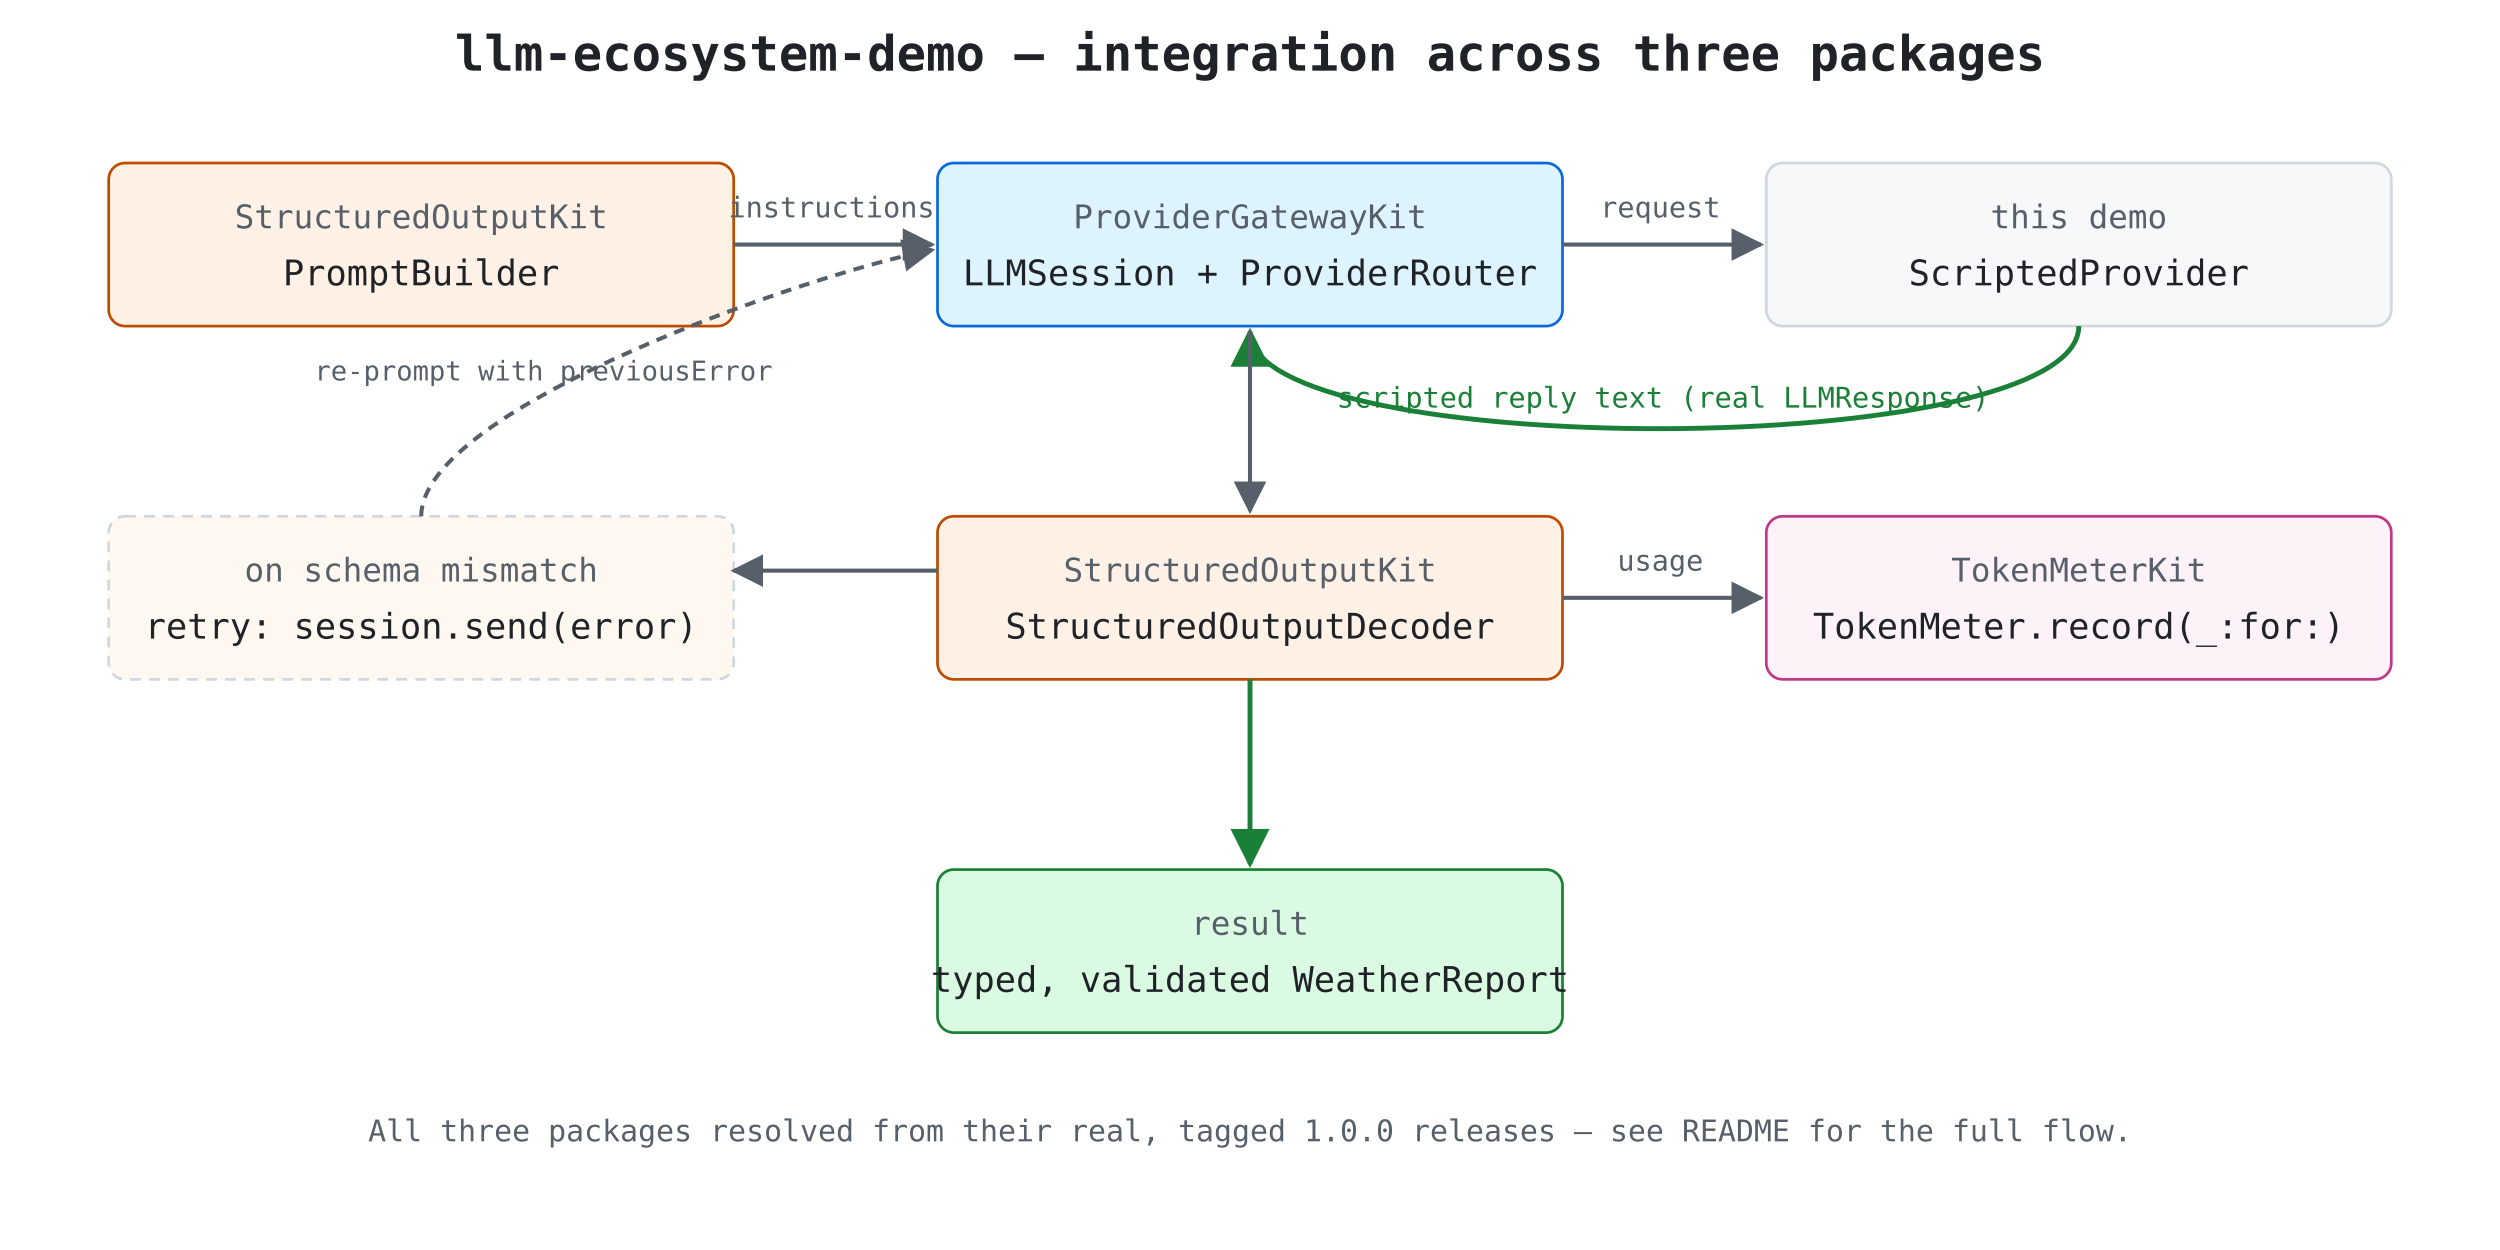
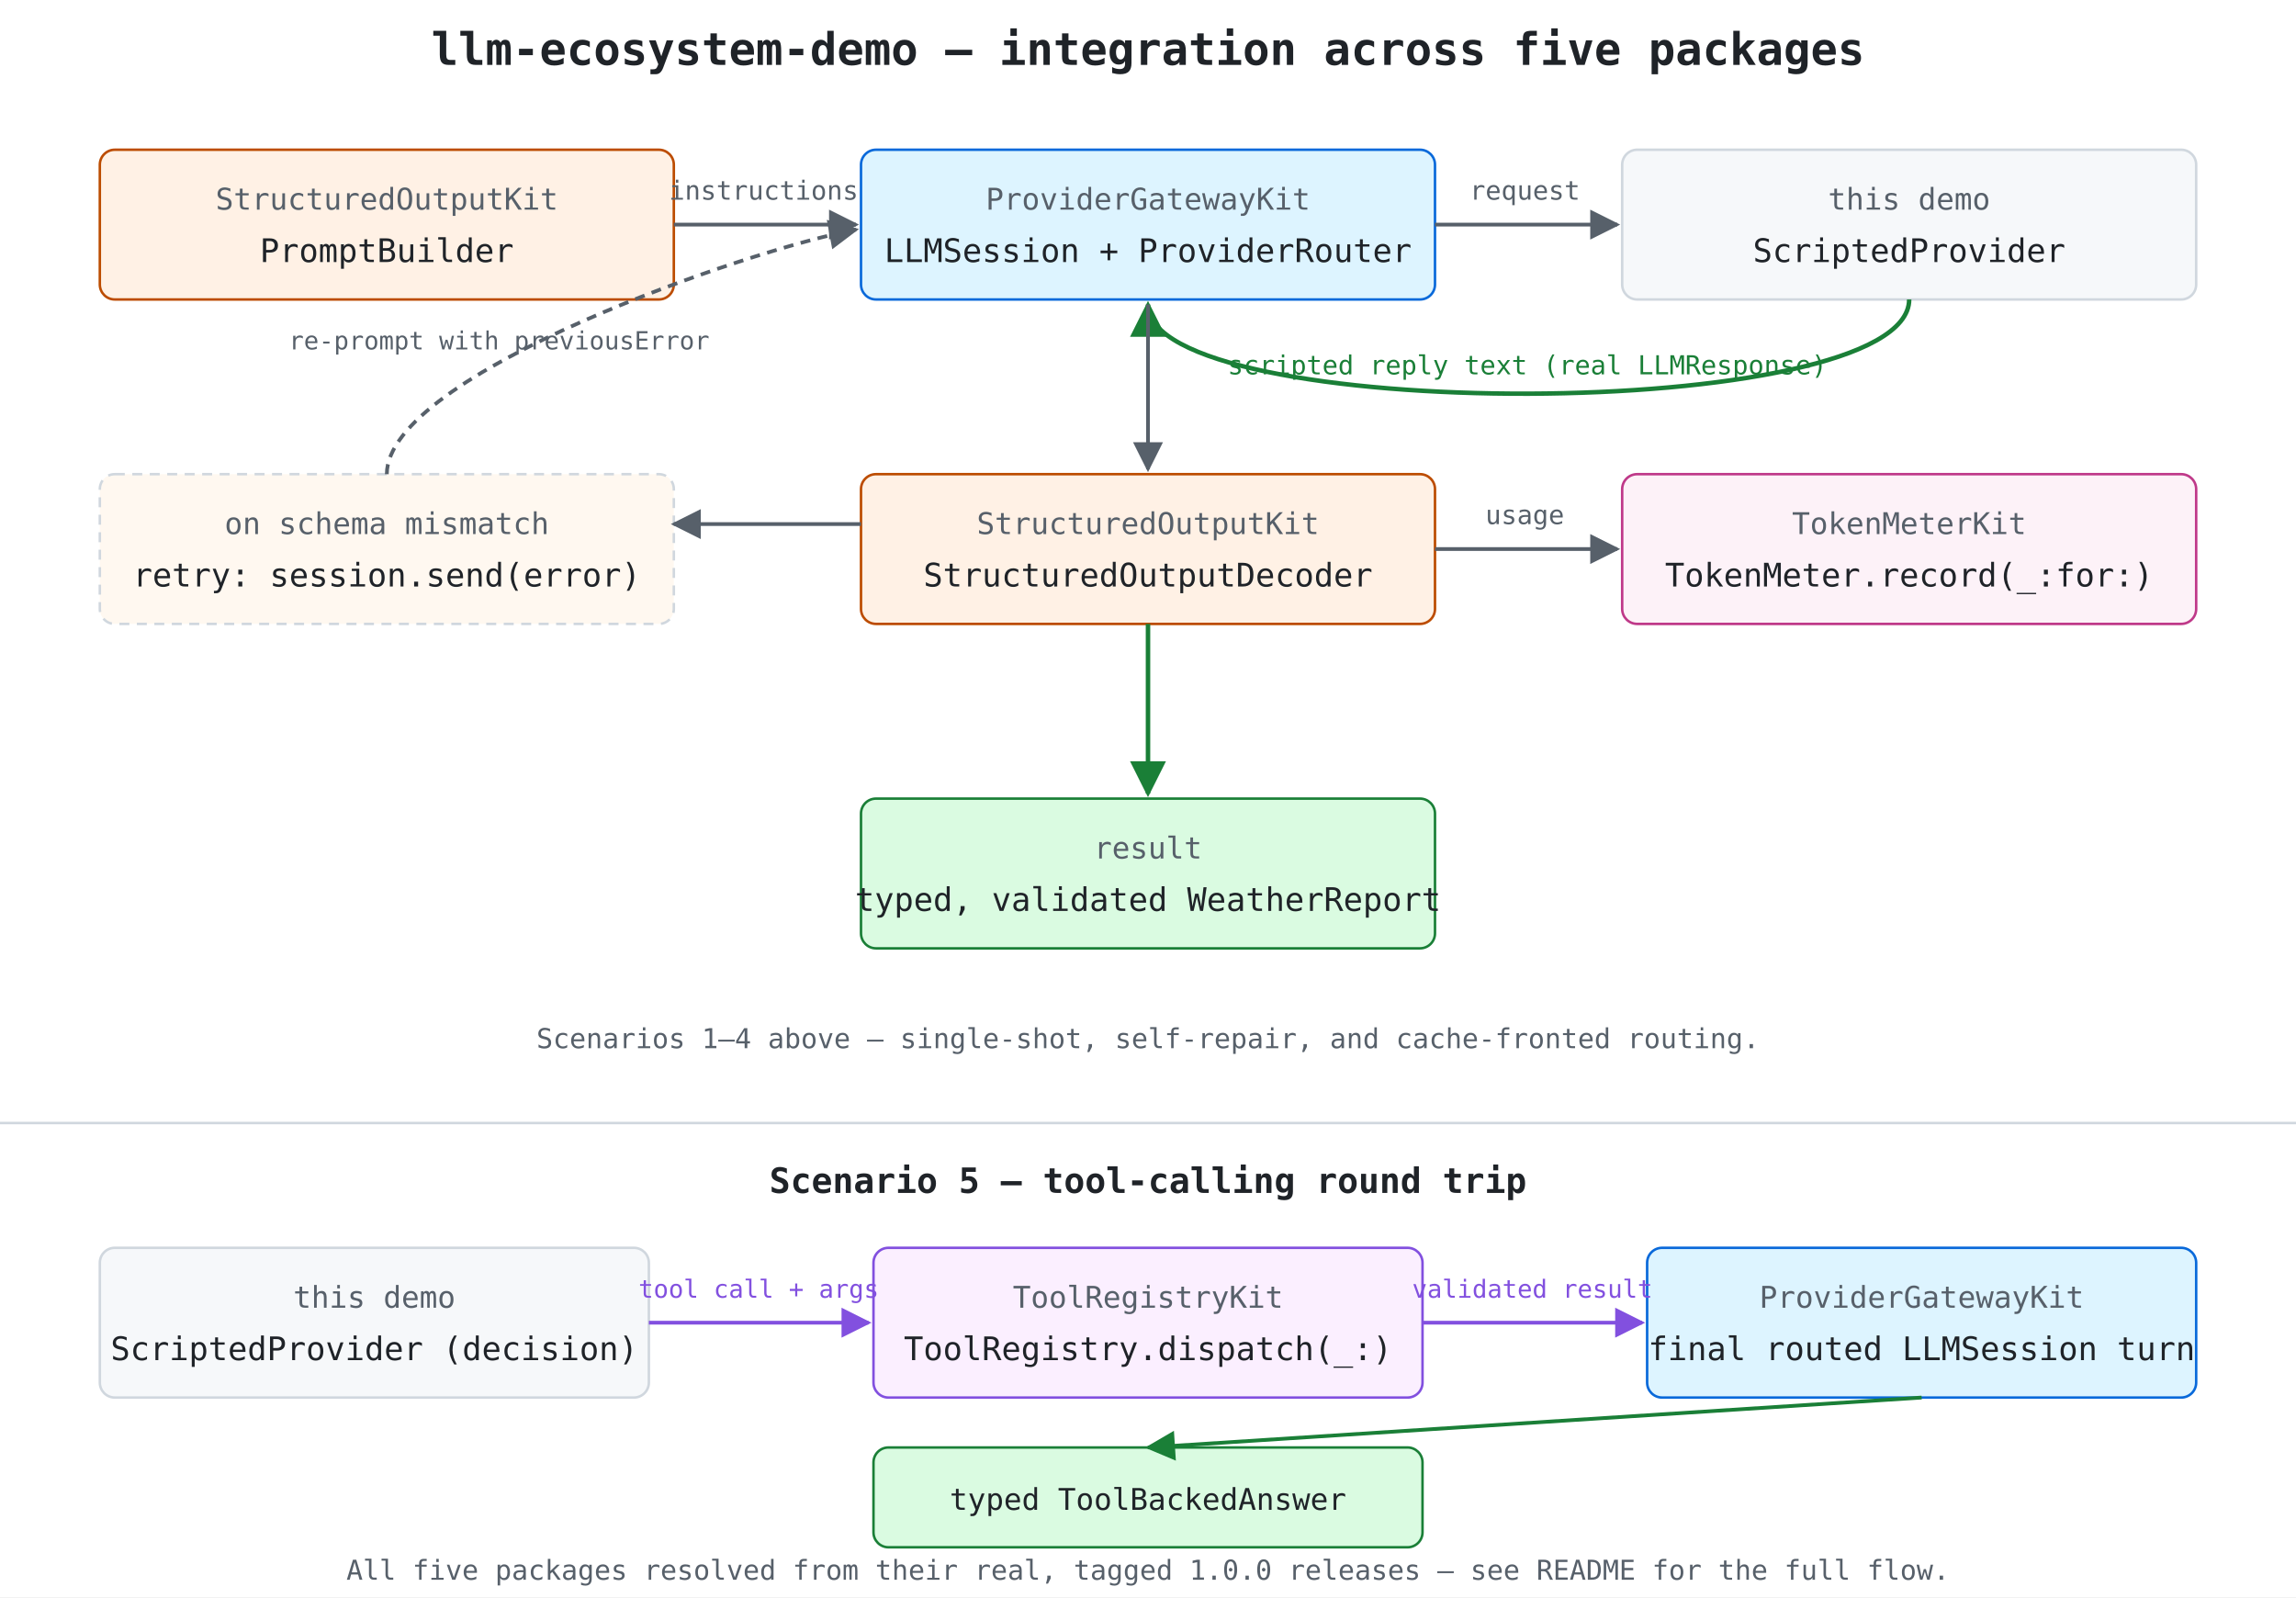
- <svg xmlns="http://www.w3.org/2000/svg" viewBox="0 0 920 460" font-family="'SF Mono', Menlo, Consolas, monospace">
+ <svg xmlns="http://www.w3.org/2000/svg" viewBox="0 0 920 640" font-family="'SF Mono', Menlo, Consolas, monospace">
  <defs>
    <marker id="arrow" viewBox="0 0 10 10" refX="9" refY="5" markerWidth="8" markerHeight="8" orient="auto-start-reverse">
      <path d="M0,0 L10,5 L0,10 z" fill="#57606a" />
    </marker>
    <marker id="arrowGreen" viewBox="0 0 10 10" refX="9" refY="5" markerWidth="8" markerHeight="8" orient="auto-start-reverse">
      <path d="M0,0 L10,5 L0,10 z" fill="#1a7f37" />
    </marker>
+     <marker id="arrowPurple" viewBox="0 0 10 10" refX="9" refY="5" markerWidth="8" markerHeight="8" orient="auto-start-reverse">
+       <path d="M0,0 L10,5 L0,10 z" fill="#8250df" />
+     </marker>
  </defs>
-   <rect x="0" y="0" width="920" height="460" fill="#ffffff" />
-   <text x="460" y="26" text-anchor="middle" font-size="18" font-weight="bold" fill="#1f2328">llm-ecosystem-demo — integration across three packages</text>
+   <rect x="0" y="0" width="920" height="640" fill="#ffffff" />
+   <text x="460" y="26" text-anchor="middle" font-size="18" font-weight="bold" fill="#1f2328">llm-ecosystem-demo — integration across five packages</text>
  <rect x="40" y="60" width="230" height="60" rx="6" fill="#fff1e5" stroke="#bc4c00" />
  <text x="155" y="84" text-anchor="middle" font-size="12" fill="#57606a">StructuredOutputKit</text>
  <text x="155" y="105" text-anchor="middle" font-size="13" fill="#1f2328">PromptBuilder</text>
  <rect x="345" y="60" width="230" height="60" rx="6" fill="#ddf4ff" stroke="#0969da" />
  <text x="460" y="84" text-anchor="middle" font-size="12" fill="#57606a">ProviderGatewayKit</text>
  <text x="460" y="105" text-anchor="middle" font-size="13" fill="#1f2328">LLMSession + ProviderRouter</text>
  <rect x="650" y="60" width="230" height="60" rx="6" fill="#f6f8fa" stroke="#d0d7de" />
  <text x="765" y="84" text-anchor="middle" font-size="12" fill="#57606a">this demo</text>
  <text x="765" y="105" text-anchor="middle" font-size="13" fill="#1f2328">ScriptedProvider</text>
  <line x1="270" y1="90" x2="343" y2="90" stroke="#57606a" stroke-width="1.5" marker-end="url(#arrow)" />
  <text x="306" y="80" text-anchor="middle" font-size="10.5" fill="#57606a">instructions</text>
  <line x1="575" y1="90" x2="648" y2="90" stroke="#57606a" stroke-width="1.5" marker-end="url(#arrow)" />
  <text x="611" y="80" text-anchor="middle" font-size="10.5" fill="#57606a">request</text>
  <path d="M 765 120 C 765 170, 460 170, 460 122" fill="none" stroke="#1a7f37" stroke-width="1.8" marker-end="url(#arrowGreen)" />
  <text x="612" y="150" text-anchor="middle" font-size="10.5" fill="#1a7f37">scripted reply text (real LLMResponse)</text>
  <rect x="345" y="190" width="230" height="60" rx="6" fill="#fff1e5" stroke="#bc4c00" />
  <text x="460" y="214" text-anchor="middle" font-size="12" fill="#57606a">StructuredOutputKit</text>
  <text x="460" y="235" text-anchor="middle" font-size="13" fill="#1f2328">StructuredOutputDecoder</text>
  <path d="M 460 122 C 460 145, 460 168, 460 188" fill="none" stroke="#57606a" stroke-width="1.5" marker-end="url(#arrow)" />
  <rect x="650" y="190" width="230" height="60" rx="6" fill="#fdf2f8" stroke="#bf3989" />
  <text x="765" y="214" text-anchor="middle" font-size="12" fill="#57606a">TokenMeterKit</text>
  <text x="765" y="235" text-anchor="middle" font-size="13" fill="#1f2328">TokenMeter.record(_:for:)</text>
  <line x1="575" y1="220" x2="648" y2="220" stroke="#57606a" stroke-width="1.5" marker-end="url(#arrow)" />
  <text x="611" y="210" text-anchor="middle" font-size="10.5" fill="#57606a">usage</text>
  <rect x="40" y="190" width="230" height="60" rx="6" fill="#fff8f0" stroke="#d0d7de" stroke-dasharray="4 3" />
  <text x="155" y="214" text-anchor="middle" font-size="12" fill="#57606a">on schema mismatch</text>
  <text x="155" y="235" text-anchor="middle" font-size="13" fill="#1f2328">retry: session.send(error)</text>
  <path d="M 345 210 C 300 210, 270 210, 270 210" fill="none" stroke="#57606a" stroke-width="1.5" marker-end="url(#arrow)" />
  <path d="M 155 190 C 155 150, 300 100, 343 92" fill="none" stroke="#57606a" stroke-width="1.5" stroke-dasharray="4 3" marker-end="url(#arrow)" />
  <text x="200" y="140" text-anchor="middle" font-size="10" fill="#57606a">re-prompt with previousError</text>
  <rect x="345" y="320" width="230" height="60" rx="6" fill="#dafbe1" stroke="#1a7f37" />
  <text x="460" y="344" text-anchor="middle" font-size="12" fill="#57606a">result</text>
  <text x="460" y="365" text-anchor="middle" font-size="13" fill="#1f2328">typed, validated WeatherReport</text>
  <line x1="460" y1="250" x2="460" y2="318" stroke="#1a7f37" stroke-width="1.8" marker-end="url(#arrowGreen)" />
-   <text x="460" y="420" text-anchor="middle" font-size="11" fill="#57606a">All three packages resolved from their real, tagged 1.0.0 releases — see README for the full flow.</text>
+   <text x="460" y="420" text-anchor="middle" font-size="11" fill="#57606a">Scenarios 1–4 above — single-shot, self-repair, and cache-fronted routing.</text>
+   <line x1="0" y1="450" x2="920" y2="450" stroke="#d0d7de" stroke-width="1" />
+   <text x="460" y="478" text-anchor="middle" font-size="14" font-weight="bold" fill="#1f2328">Scenario 5 — tool-calling round trip</text>
+   <rect x="40" y="500" width="220" height="60" rx="6" fill="#f6f8fa" stroke="#d0d7de" />
+   <text x="150" y="524" text-anchor="middle" font-size="12" fill="#57606a">this demo</text>
+   <text x="150" y="545" text-anchor="middle" font-size="13" fill="#1f2328">ScriptedProvider (decision)</text>
+   <rect x="350" y="500" width="220" height="60" rx="6" fill="#fbefff" stroke="#8250df" />
+   <text x="460" y="524" text-anchor="middle" font-size="12" fill="#57606a">ToolRegistryKit</text>
+   <text x="460" y="545" text-anchor="middle" font-size="13" fill="#1f2328">ToolRegistry.dispatch(_:)</text>
+   <rect x="660" y="500" width="220" height="60" rx="6" fill="#ddf4ff" stroke="#0969da" />
+   <text x="770" y="524" text-anchor="middle" font-size="12" fill="#57606a">ProviderGatewayKit</text>
+   <text x="770" y="545" text-anchor="middle" font-size="13" fill="#1f2328">final routed LLMSession turn</text>
+   <line x1="260" y1="530" x2="348" y2="530" stroke="#8250df" stroke-width="1.5" marker-end="url(#arrowPurple)" />
+   <text x="304" y="520" text-anchor="middle" font-size="10" fill="#8250df">tool call + args</text>
+   <line x1="570" y1="530" x2="658" y2="530" stroke="#8250df" stroke-width="1.5" marker-end="url(#arrowPurple)" />
+   <text x="614" y="520" text-anchor="middle" font-size="10" fill="#8250df">validated result</text>
+   <rect x="350" y="580" width="220" height="40" rx="6" fill="#dafbe1" stroke="#1a7f37" />
+   <text x="460" y="605" text-anchor="middle" font-size="12" fill="#1f2328">typed ToolBackedAnswer</text>
+   <line x1="770" y1="560" x2="460" y2="580" stroke="#1a7f37" stroke-width="1.5" marker-end="url(#arrowGreen)" />
+   <text x="460" y="633" text-anchor="middle" font-size="11" fill="#57606a">All five packages resolved from their real, tagged 1.0.0 releases — see README for the full flow.</text>
</svg>
